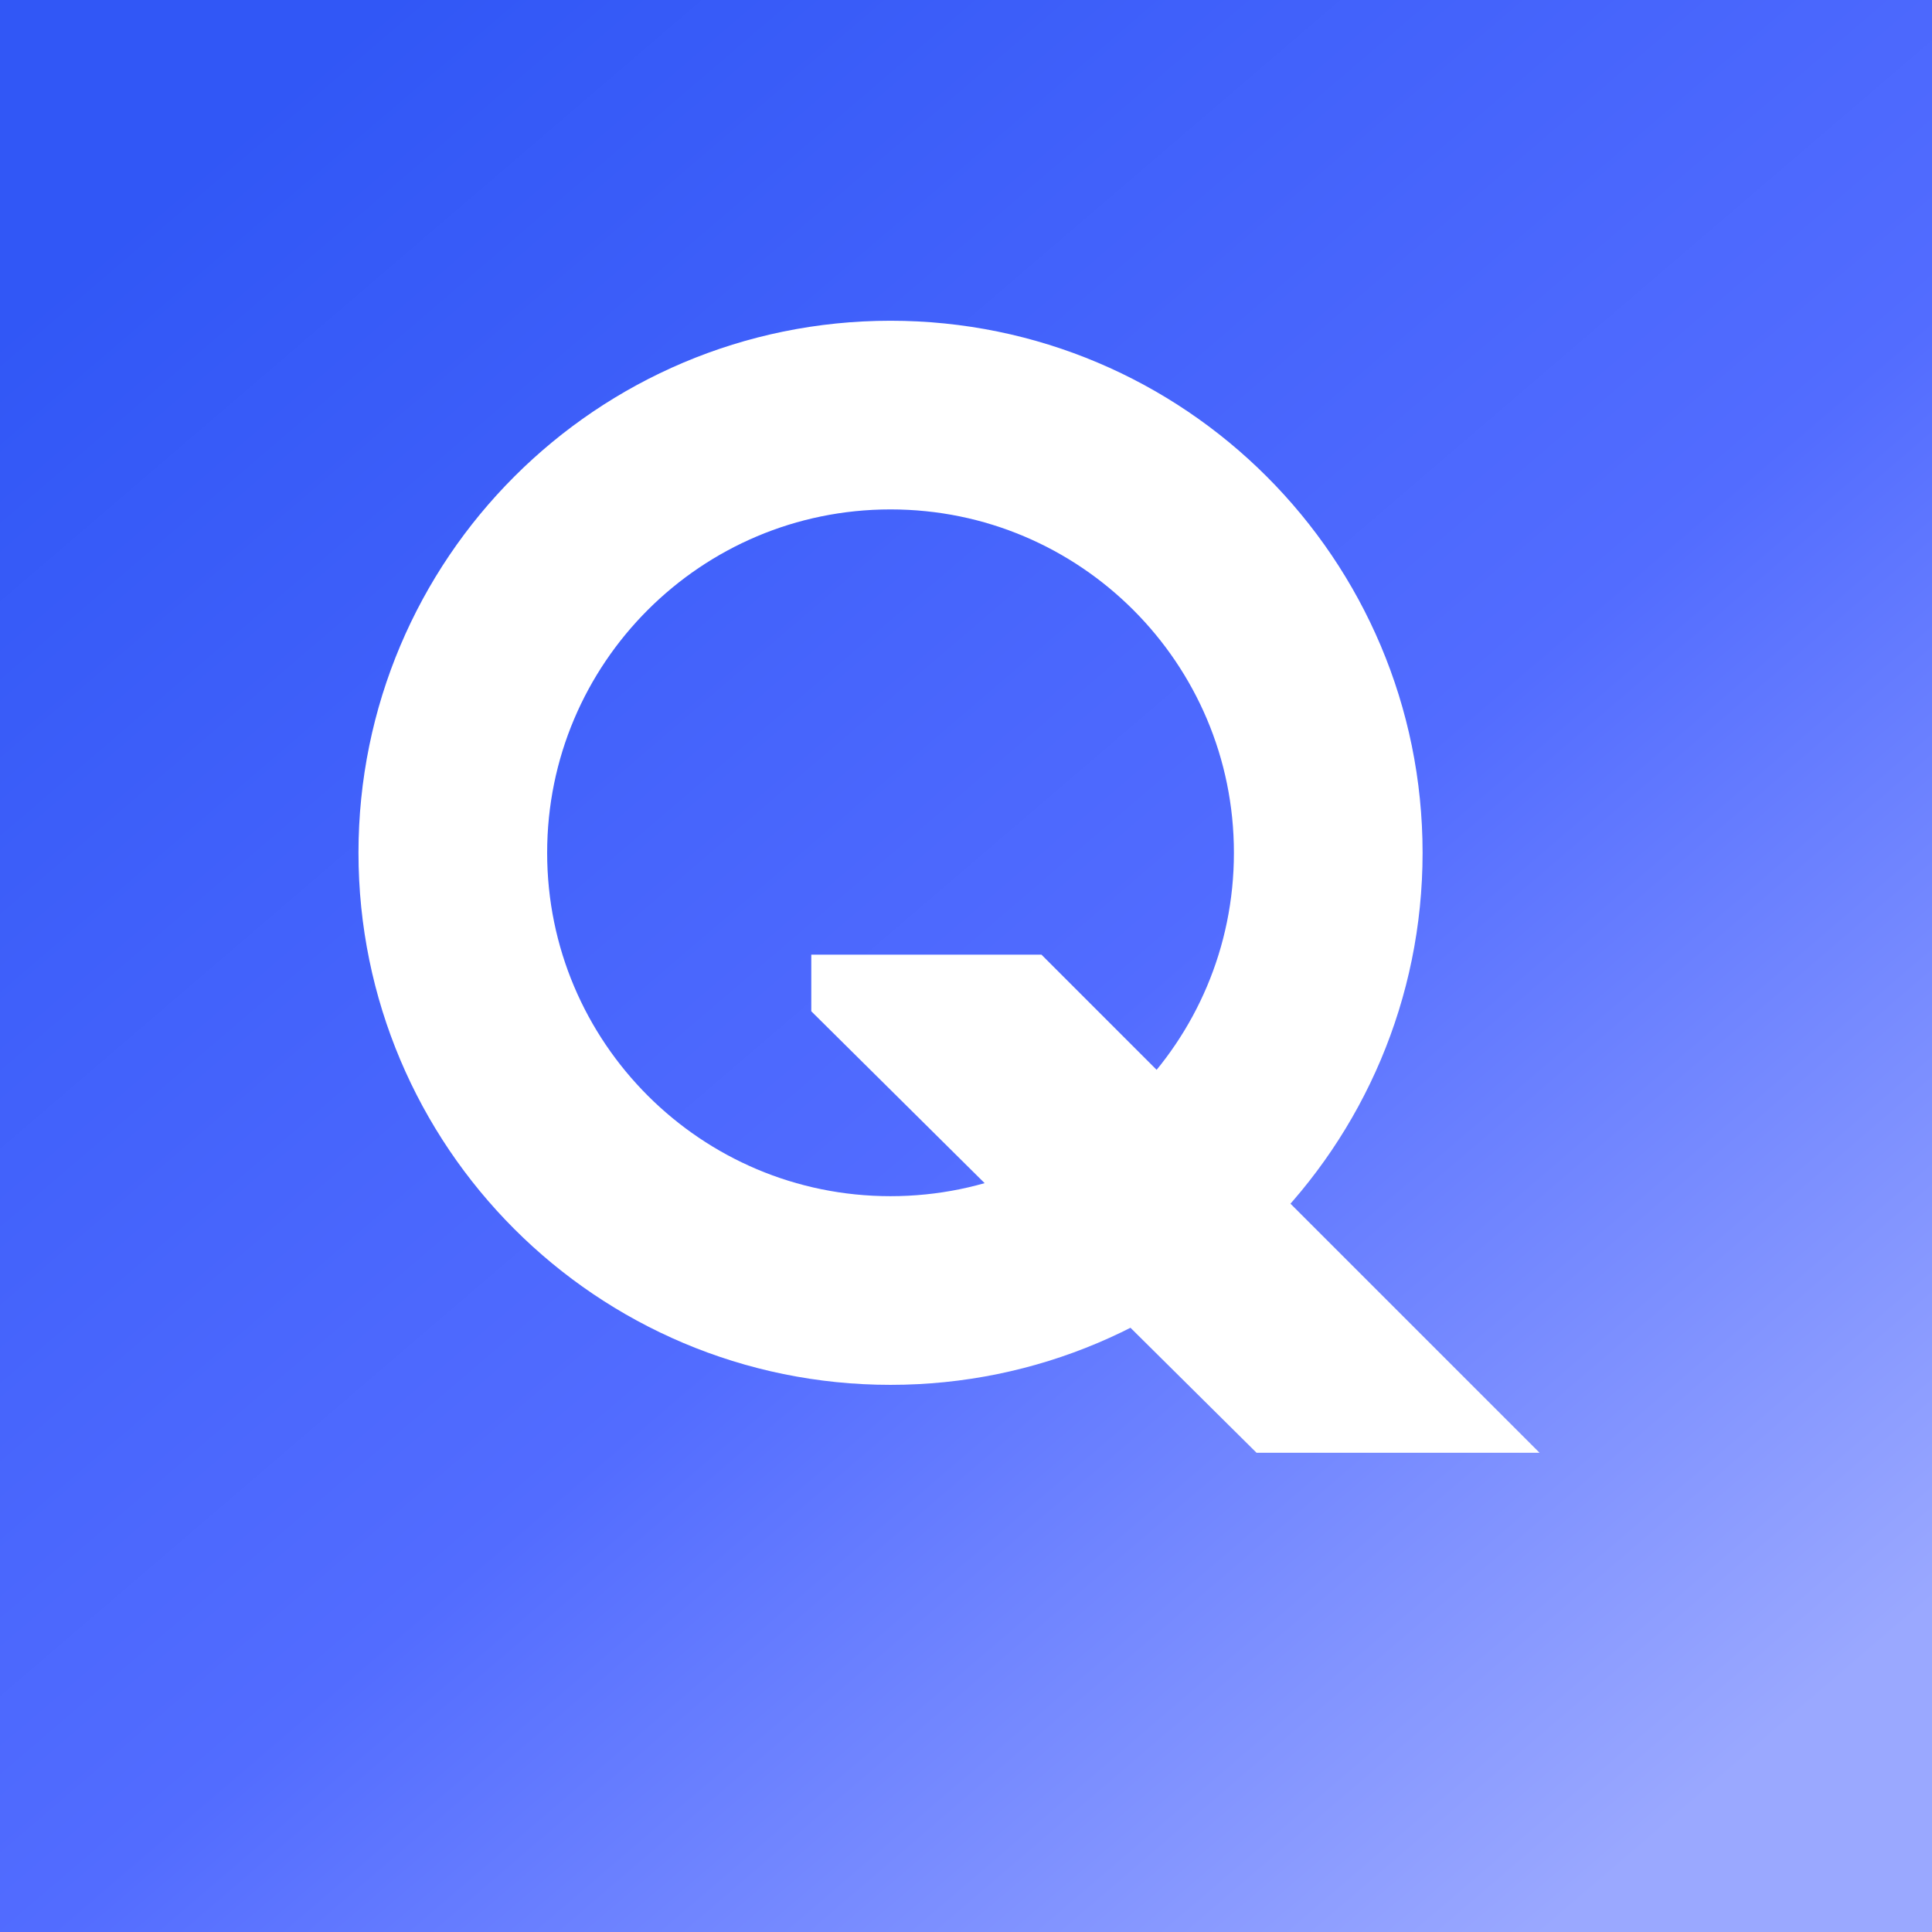
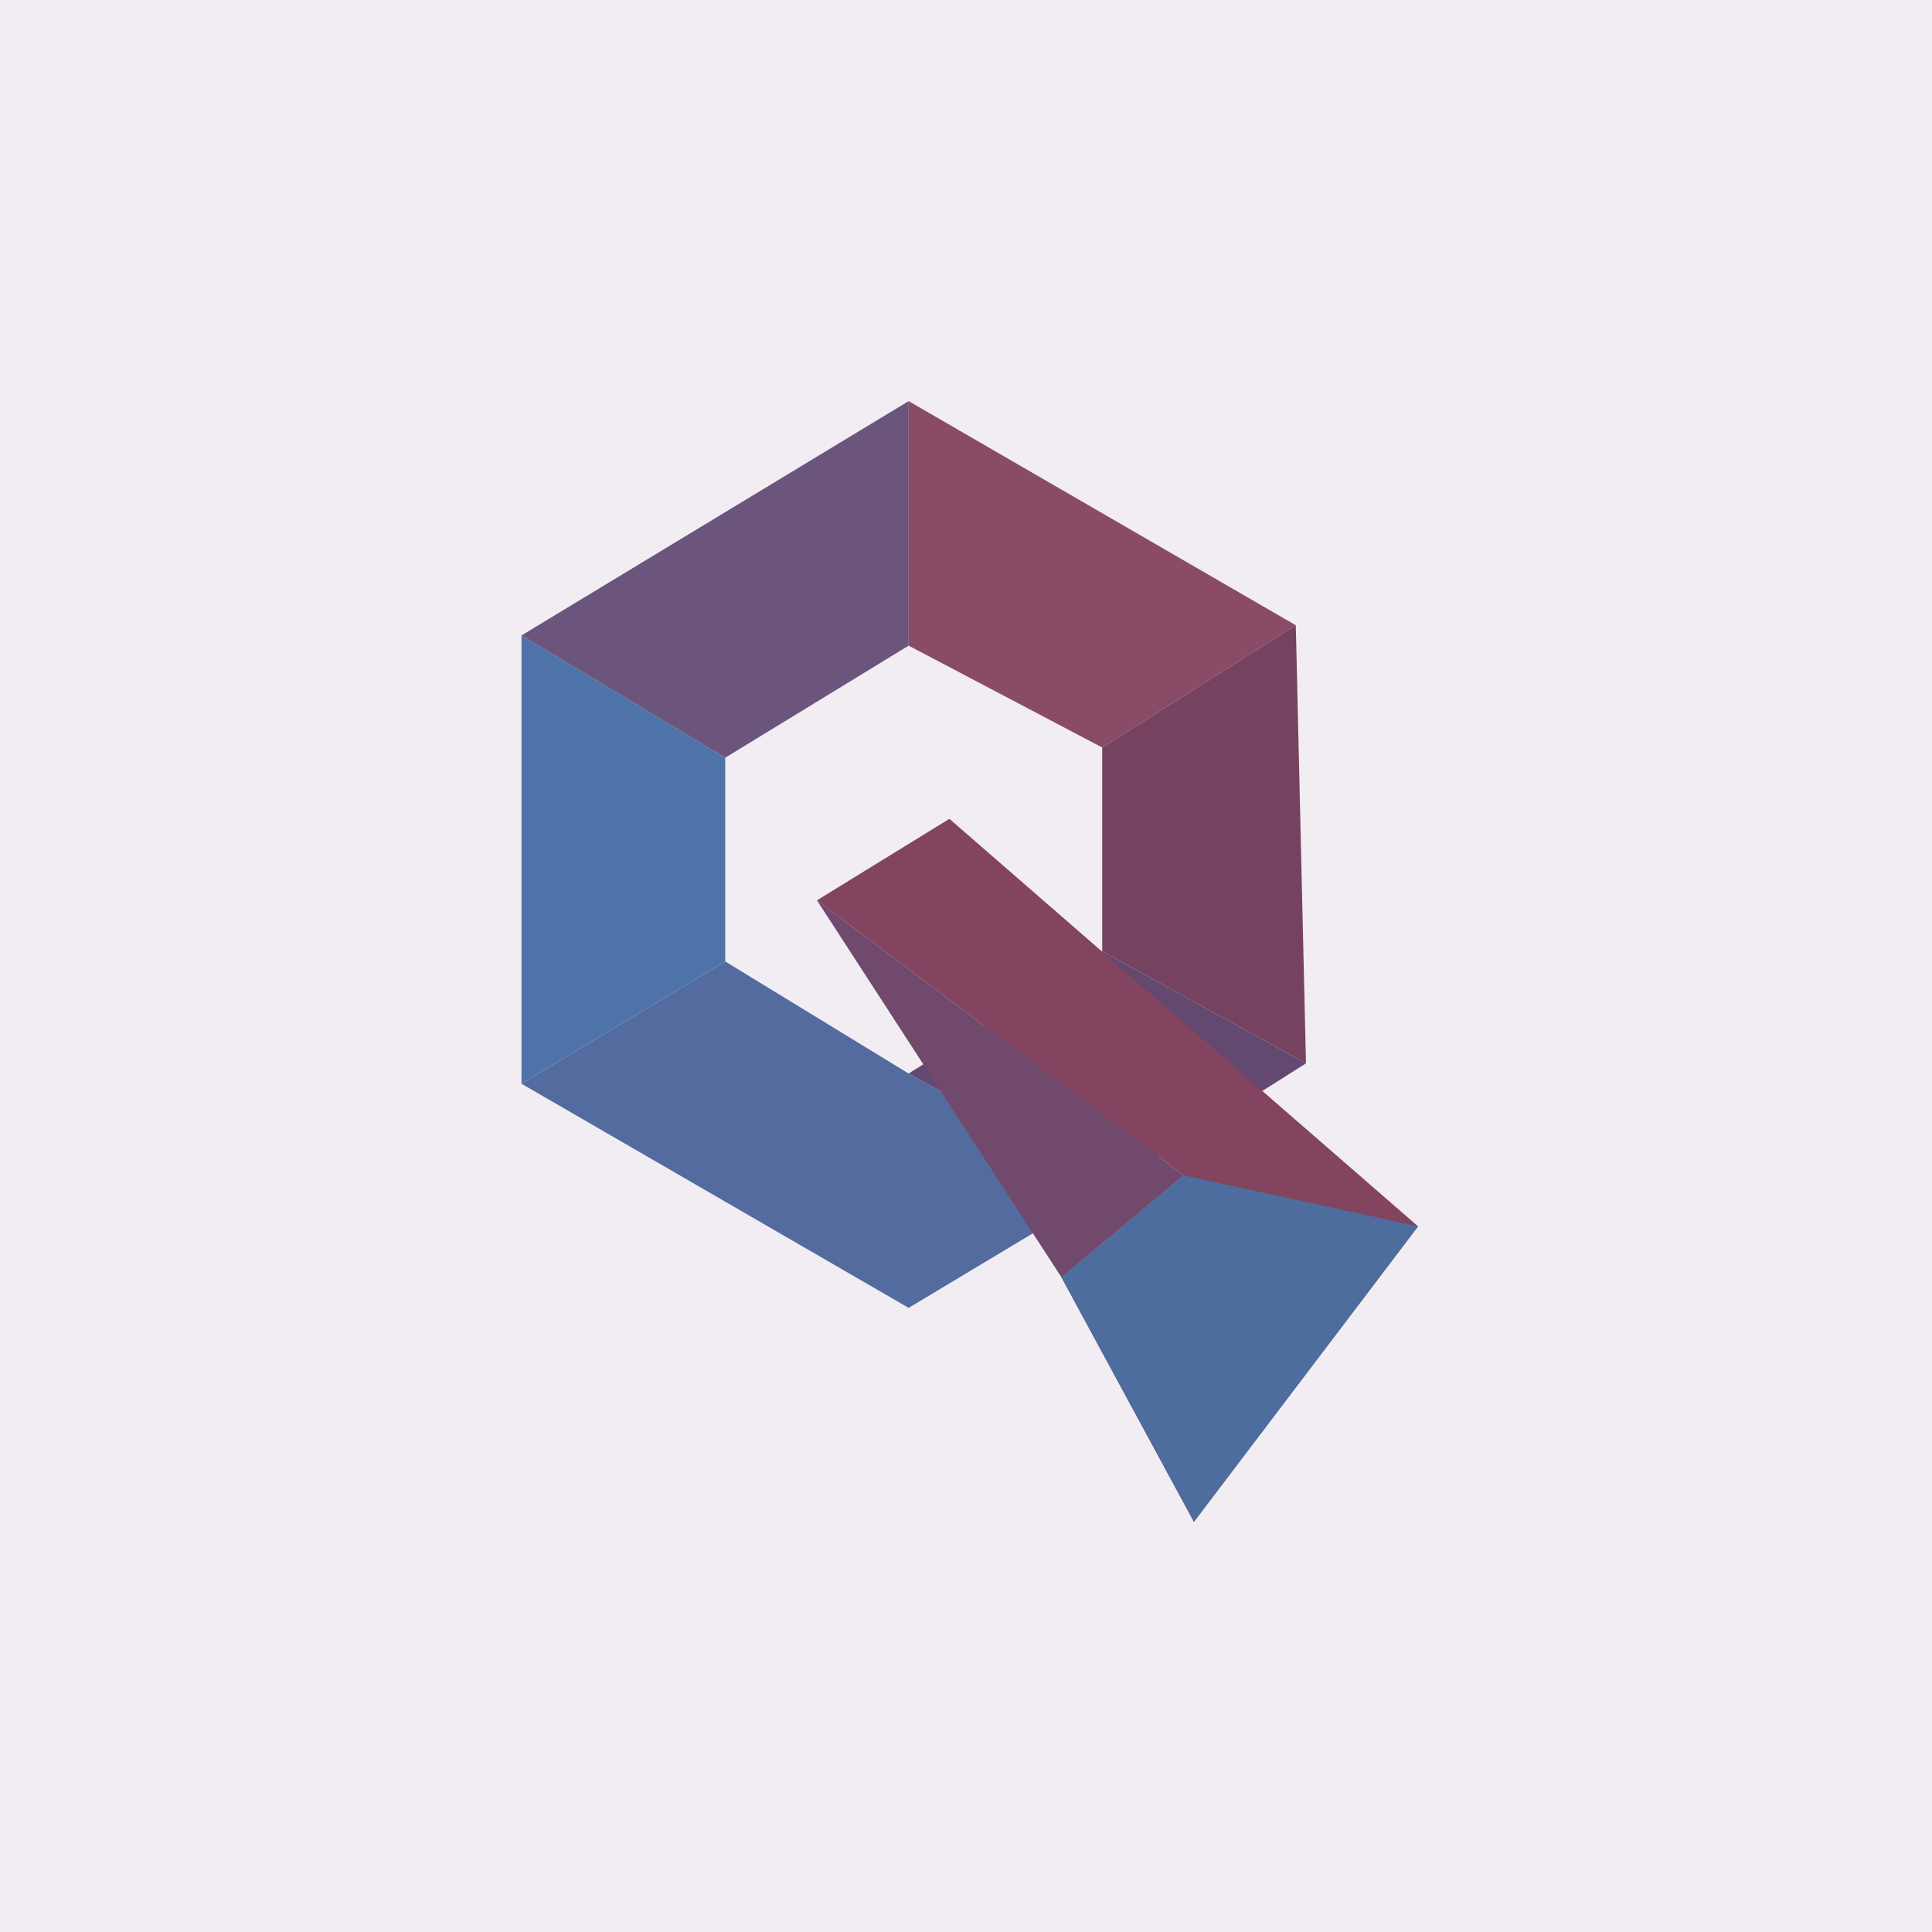
<svg xmlns="http://www.w3.org/2000/svg" viewBox="0 0 512 512" fill="none">
-   <defs>
-     <linearGradient id="bg" x1="64" y1="32" x2="448" y2="480" gradientUnits="userSpaceOnUse">
-       <stop stop-color="#3157F6" />
-       <stop offset=".56" stop-color="#526CFF" />
-       <stop offset="1" stop-color="#9AA8FF" />
-     </linearGradient>
-   </defs>
-   <rect width="512" height="512" fill="url(#bg)" />
-   <circle cx="236" cy="226" r="116" stroke="#fff" stroke-width="50" />
-   <path d="M215 253h61l132 132h-75L215 268Z" fill="#fff" />
+   <rect width="512" height="512" fill="#F1EDF2" />
+   <g transform="translate(68 82) scale(2.7)">
+     <path d="M64 9 102 31 83 43 64 33Z" fill="#8A4B67" />
+     <path d="m102 31 1 43-20-11V43Z" fill="#75435F" />
+     <path d="m103 74-19 12-20-11 19-12Z" fill="#63486F" />
+     <path d="M64 75 84 86 64 98 26 76l20-12Z" fill="#536B9E" />
+     <path d="M26 32 46 44v20L26 76Z" fill="#4E73A9" />
+     <path d="M64 9v24L46 44 26 32Z" fill="#6B557D" />
+     <path d="m55 58 13-8 46 40-22 29-13-24 12-10Z" fill="#82445F" />
+     <path d="m55 58 36 27-12 10Z" fill="#70496D" />
+     <path d="m79 95 13 24 22-29-23-5Z" fill="#4E6D9F" />
+   </g>
</svg>
